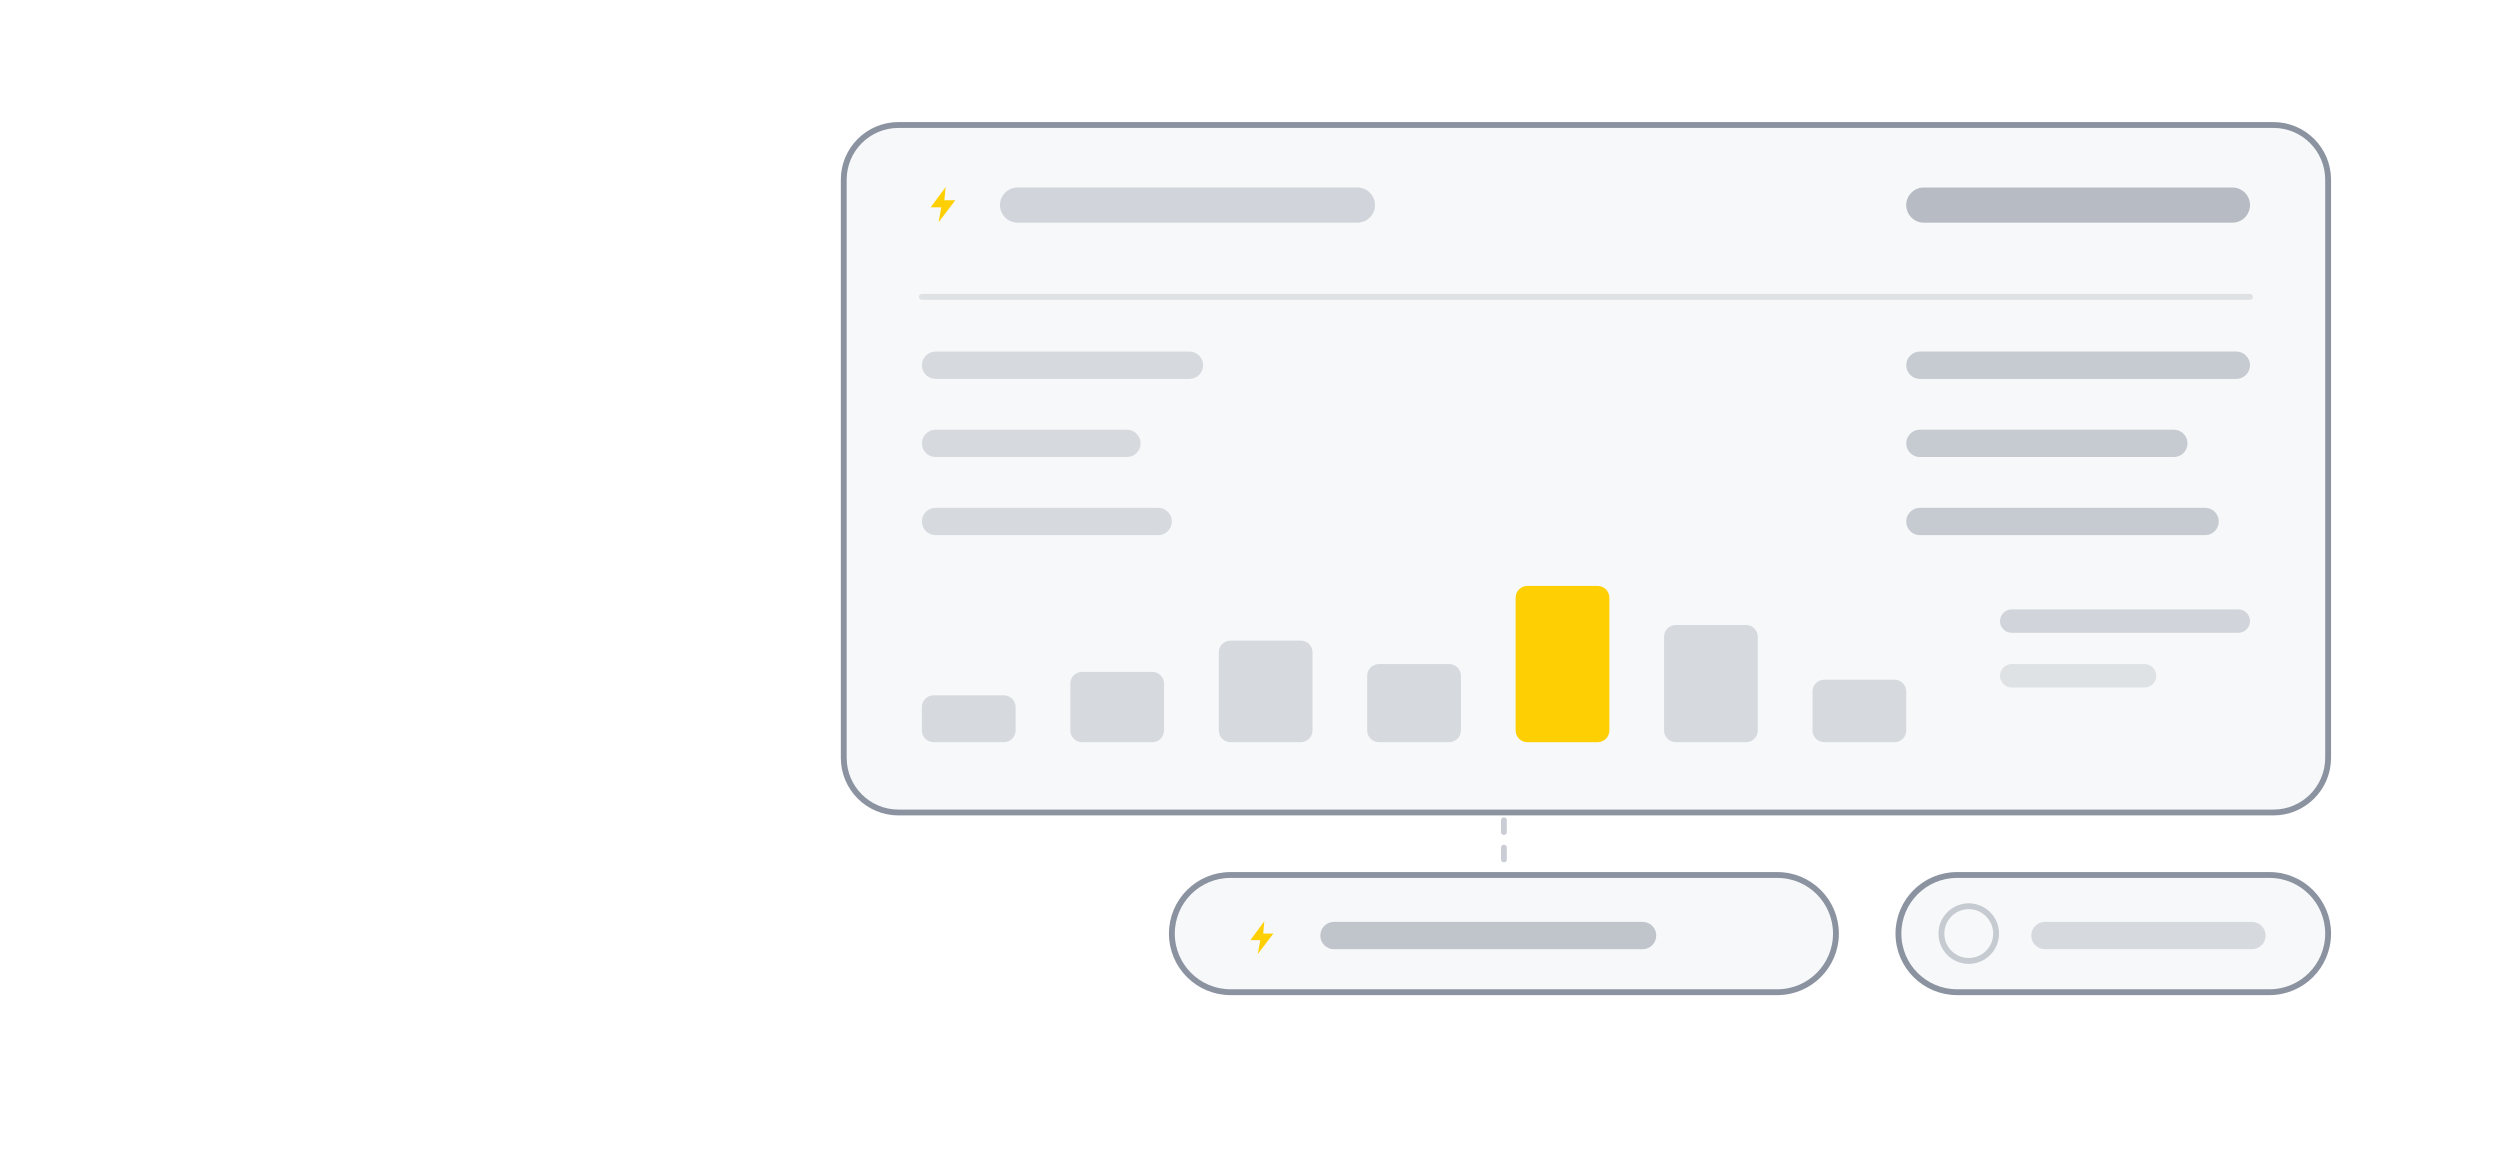
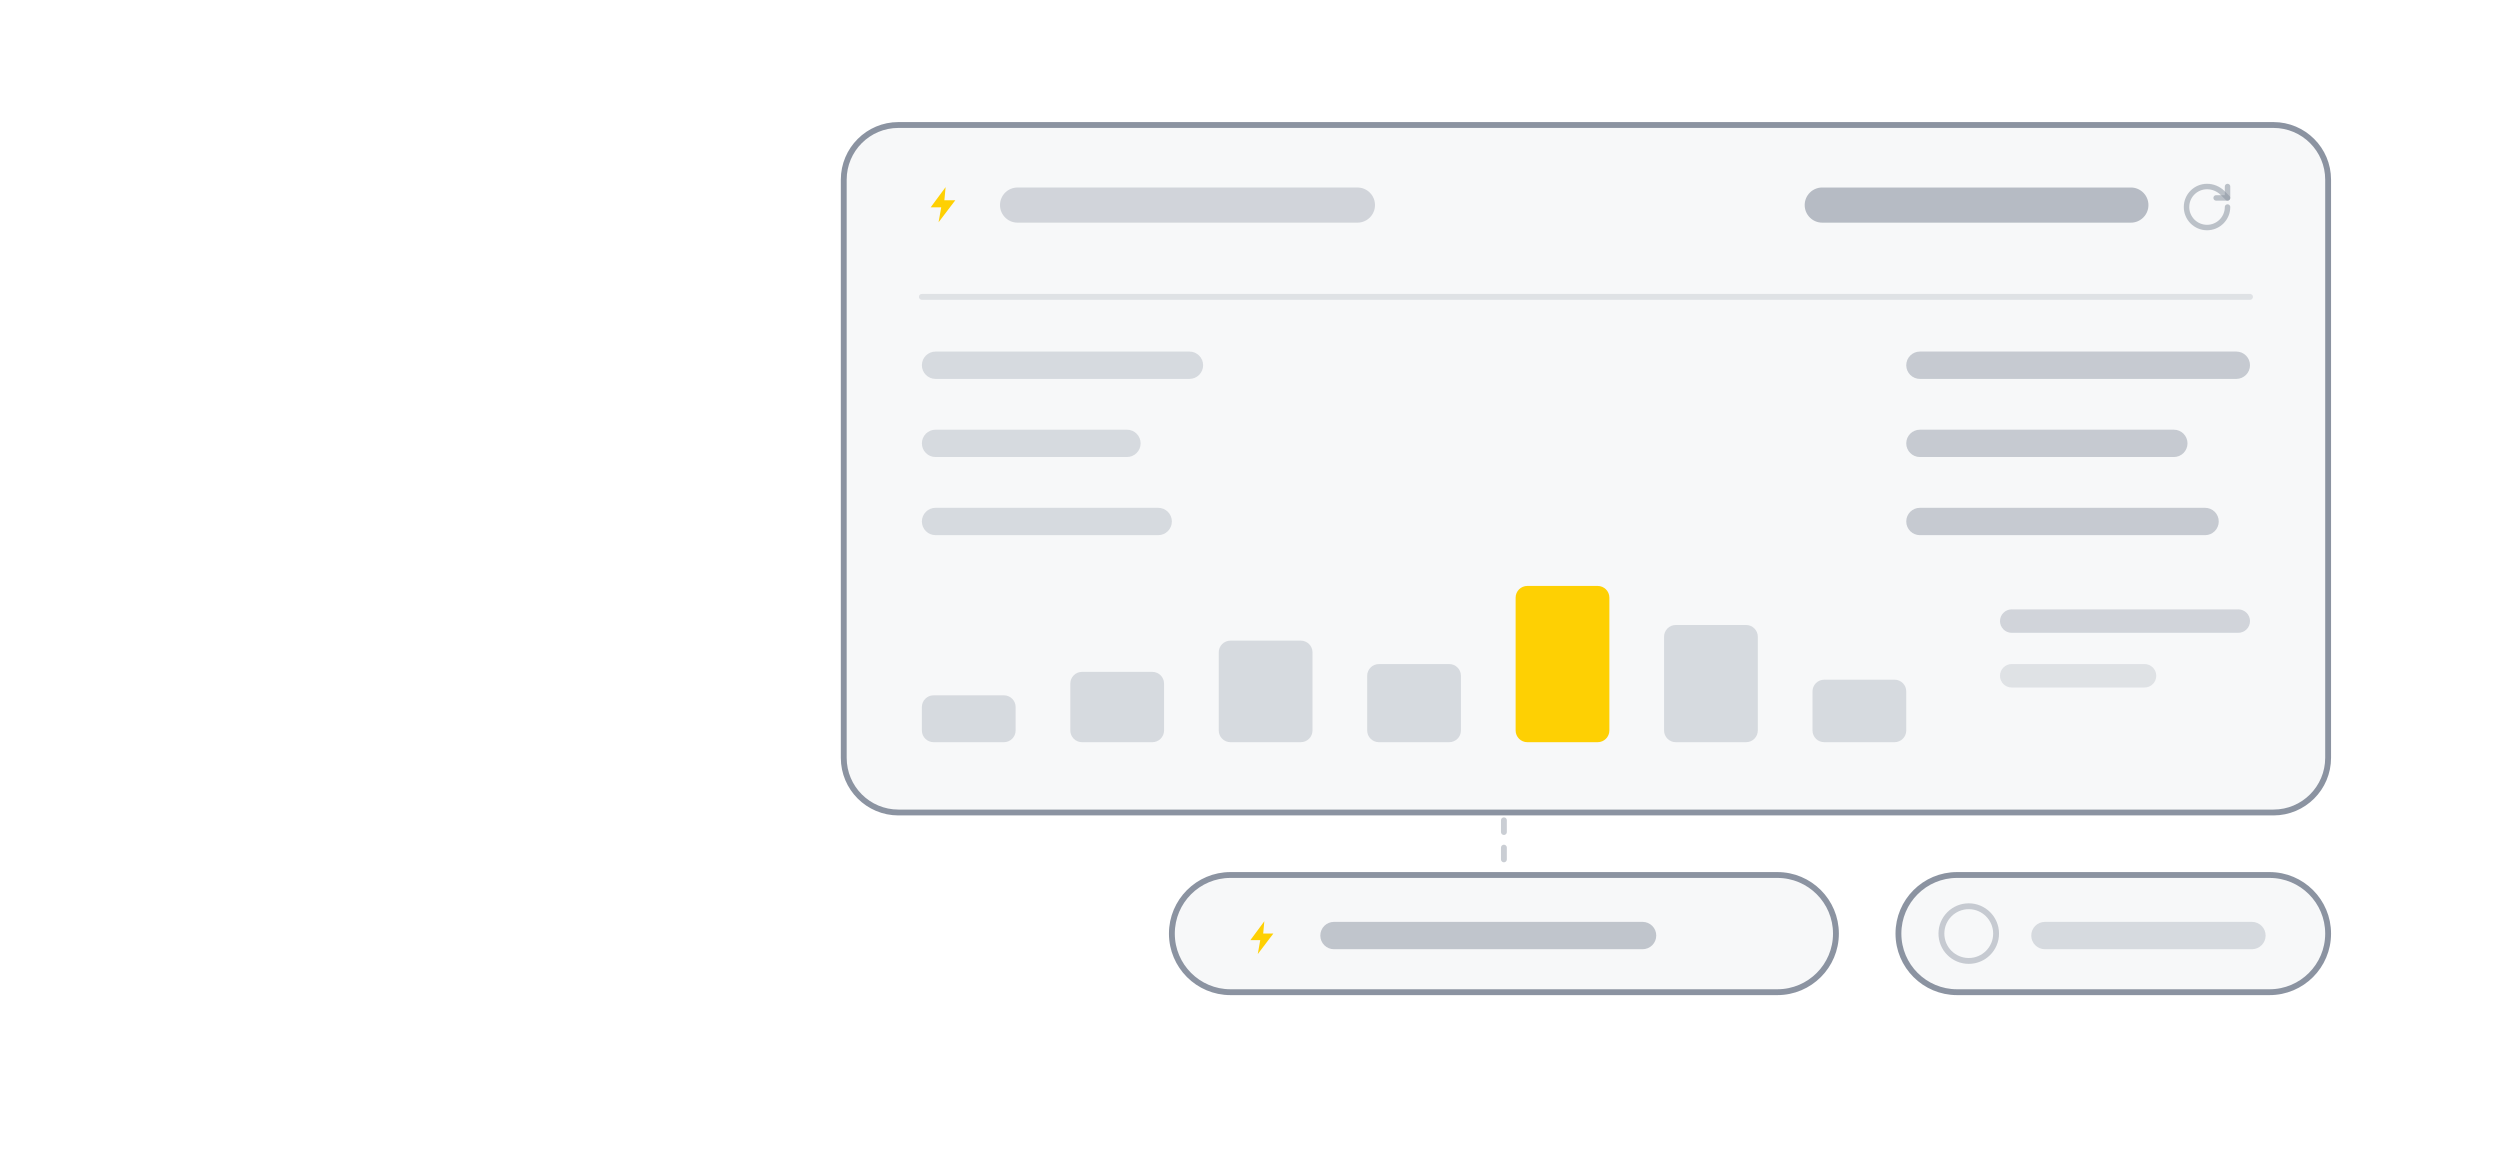
<svg xmlns="http://www.w3.org/2000/svg" width="640" height="300" viewBox="0 0 640 300" role="img" aria-label="The balance reading in the composer row and the spend card it opens">
  <g fill="none" stroke="#8b93a1" stroke-width="1.5" stroke-linecap="round" stroke-linejoin="round">
    <rect x="216" y="32" width="380" height="176" rx="14" fill="#8b93a1" fill-opacity="0.07" />
    <path d="M13.5 2 5 13.5h6L9.5 22 19 9.5h-6.2z" transform="translate(236 47) scale(0.45)" fill="#fed003" stroke="none" />
    <rect x="256" y="48" width="96" height="9" rx="4.5" fill="#8b93a1" fill-opacity="0.35" stroke="none" />
-     <rect x="488" y="48" width="88" height="9" rx="4.5" fill="#8b93a1" fill-opacity="0.6" stroke="none" />
+     <rect x="462" y="48" width="88" height="9" rx="4.5" fill="#8b93a1" fill-opacity="0.6" stroke="none" />
+     <g transform="translate(558 46) scale(0.5833)" stroke-opacity="0.55" stroke-width="2.4">
+       <path d="M21 12a9 9 0 1 1-9-9c2.52 0 4.93 1 6.74 2.74L21 8" />
+       <path d="M21 3v5h-5" />
+     </g>
    <path d="M236 76 H576" stroke-opacity="0.22" />
    <rect x="236" y="90" width="72" height="7" rx="3.5" fill="#8b93a1" fill-opacity="0.3" stroke="none" />
    <rect x="488" y="90" width="88" height="7" rx="3.5" fill="#8b93a1" fill-opacity="0.45" stroke="none" />
    <rect x="236" y="110" width="56" height="7" rx="3.5" fill="#8b93a1" fill-opacity="0.3" stroke="none" />
    <rect x="488" y="110" width="72" height="7" rx="3.5" fill="#8b93a1" fill-opacity="0.45" stroke="none" />
    <rect x="236" y="130" width="64" height="7" rx="3.5" fill="#8b93a1" fill-opacity="0.3" stroke="none" />
    <rect x="488" y="130" width="80" height="7" rx="3.5" fill="#8b93a1" fill-opacity="0.45" stroke="none" />
    <rect x="236" y="178" width="24" height="12" rx="3" fill="#8b93a1" fill-opacity="0.3" stroke="none" />
    <rect x="274" y="172" width="24" height="18" rx="3" fill="#8b93a1" fill-opacity="0.3" stroke="none" />
    <rect x="312" y="164" width="24" height="26" rx="3" fill="#8b93a1" fill-opacity="0.3" stroke="none" />
    <rect x="350" y="170" width="24" height="20" rx="3" fill="#8b93a1" fill-opacity="0.3" stroke="none" />
    <rect x="388" y="150" width="24" height="40" rx="3" fill="#fed003" stroke="none" />
    <rect x="426" y="160" width="24" height="30" rx="3" fill="#8b93a1" fill-opacity="0.3" stroke="none" />
    <rect x="464" y="174" width="24" height="16" rx="3" fill="#8b93a1" fill-opacity="0.3" stroke="none" />
    <rect x="512" y="156" width="64" height="6" rx="3" fill="#8b93a1" fill-opacity="0.35" stroke="none" />
    <rect x="512" y="170" width="40" height="6" rx="3" fill="#8b93a1" fill-opacity="0.22" stroke="none" />
    <path d="M385 210 V220" stroke-dasharray="3 4" stroke-opacity="0.45" />
    <rect x="300" y="224" width="170" height="30" rx="15" fill="#8b93a1" fill-opacity="0.07" />
    <path d="M13.5 2 5 13.5h6L9.5 22 19 9.5h-6.2z" transform="translate(318 235) scale(0.42)" fill="#fed003" stroke="none" />
    <rect x="338" y="236" width="86" height="7" rx="3.5" fill="#8b93a1" fill-opacity="0.5" stroke="none" />
    <rect x="486" y="224" width="110" height="30" rx="15" fill="#8b93a1" fill-opacity="0.07" />
    <circle cx="504" cy="239" r="7" stroke-opacity="0.45" />
    <rect x="520" y="236" width="60" height="7" rx="3.5" fill="#8b93a1" fill-opacity="0.3" stroke="none" />
  </g>
</svg>
